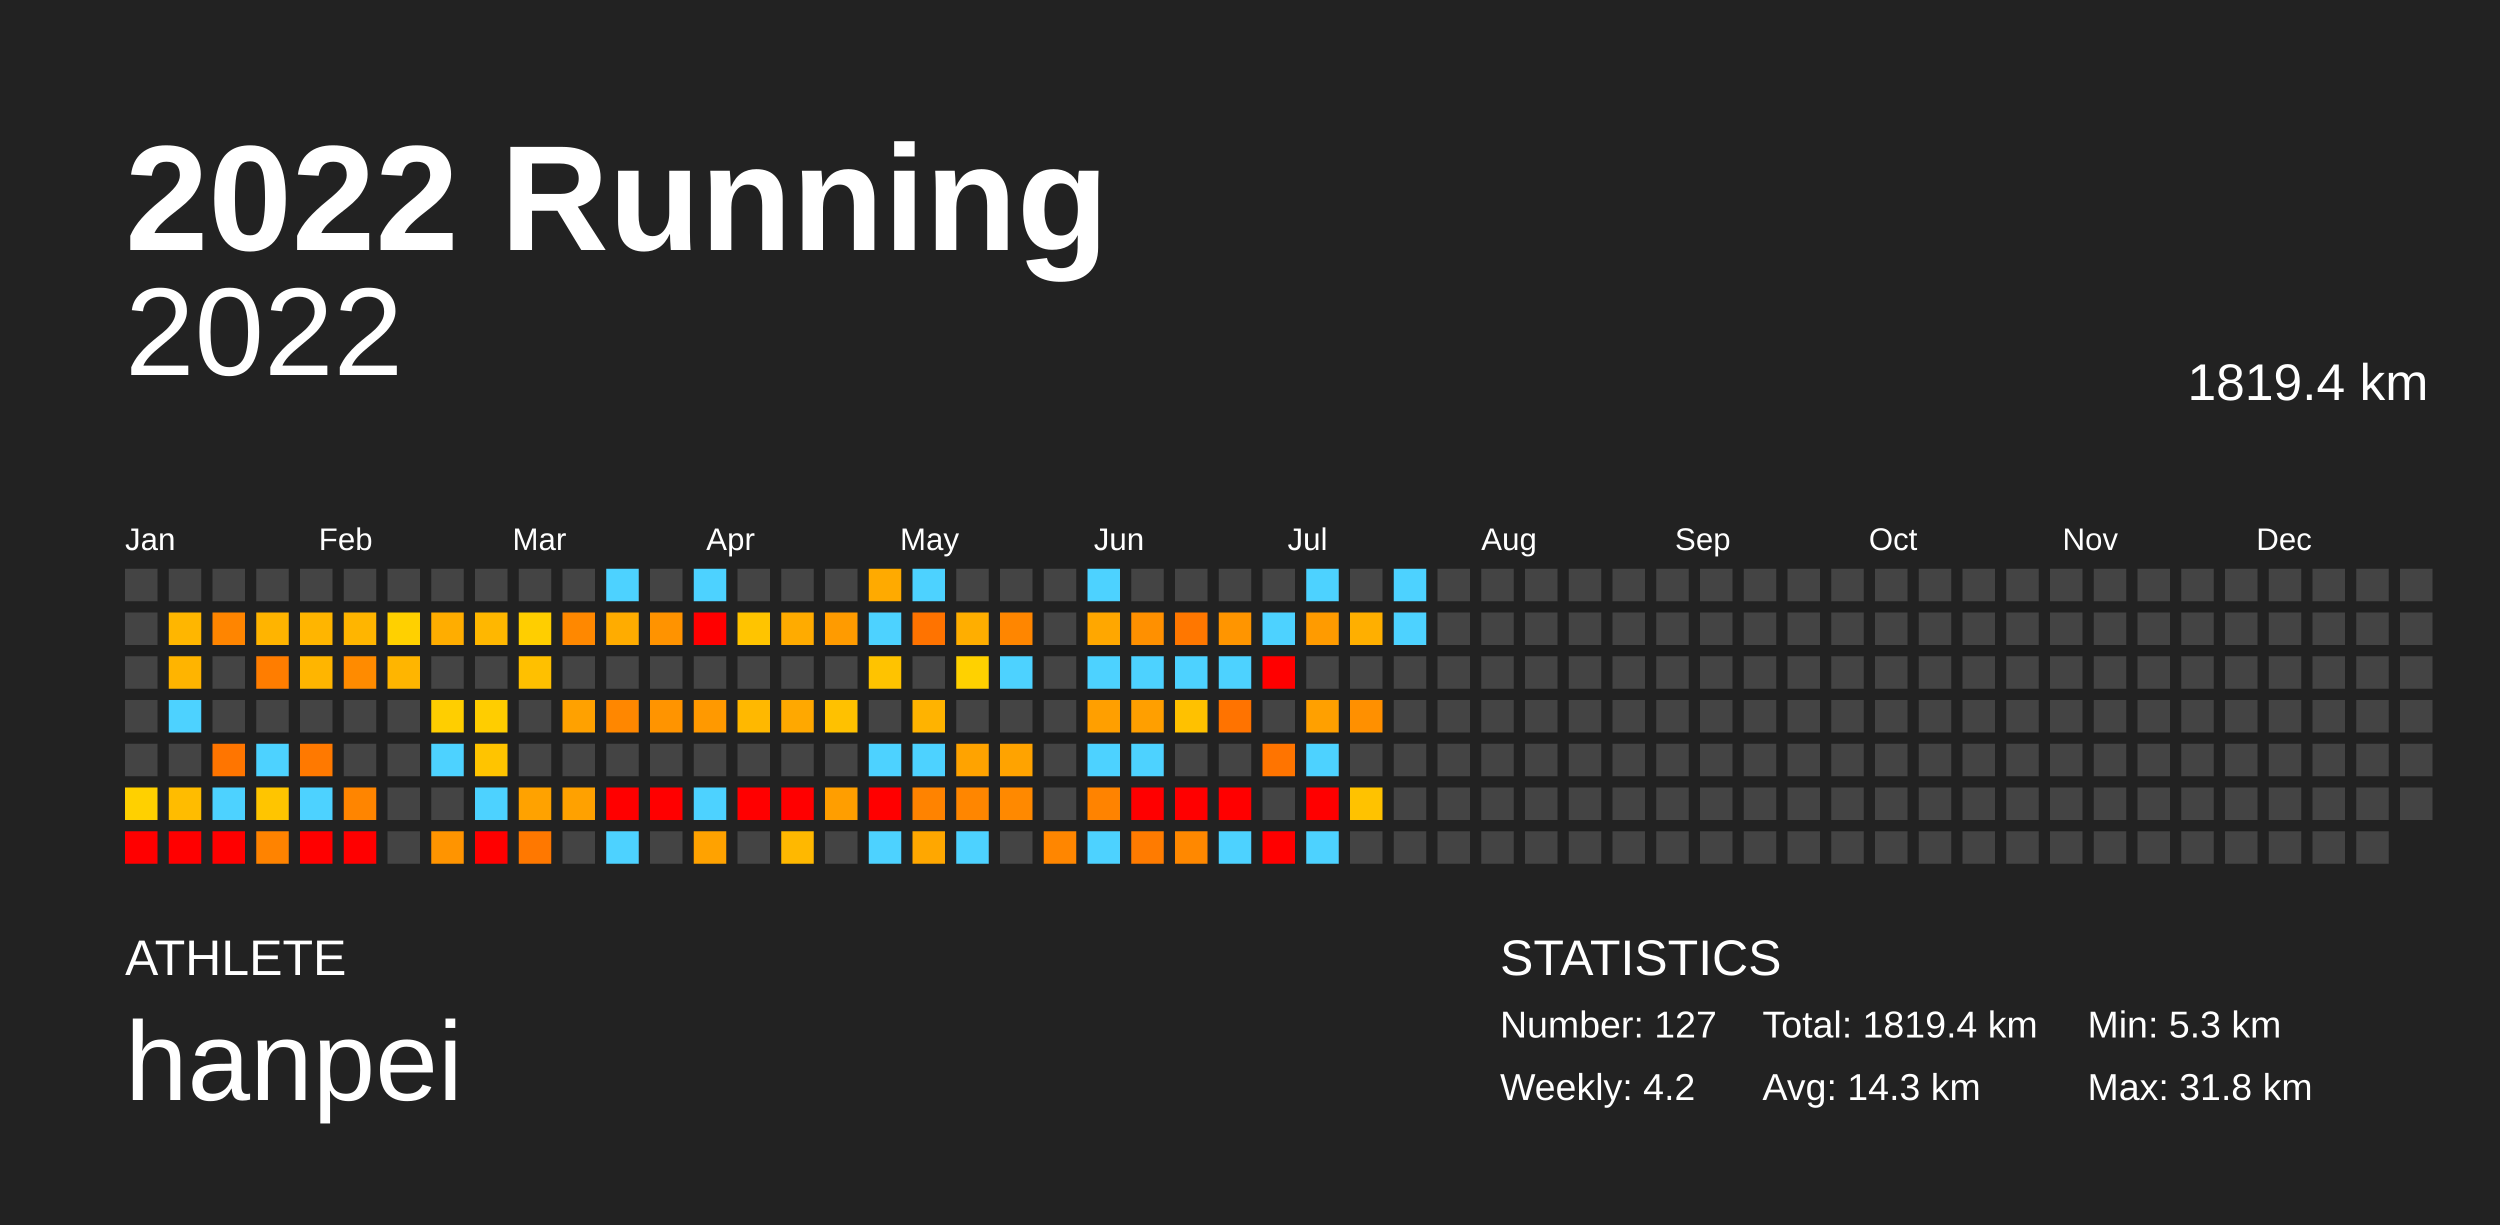
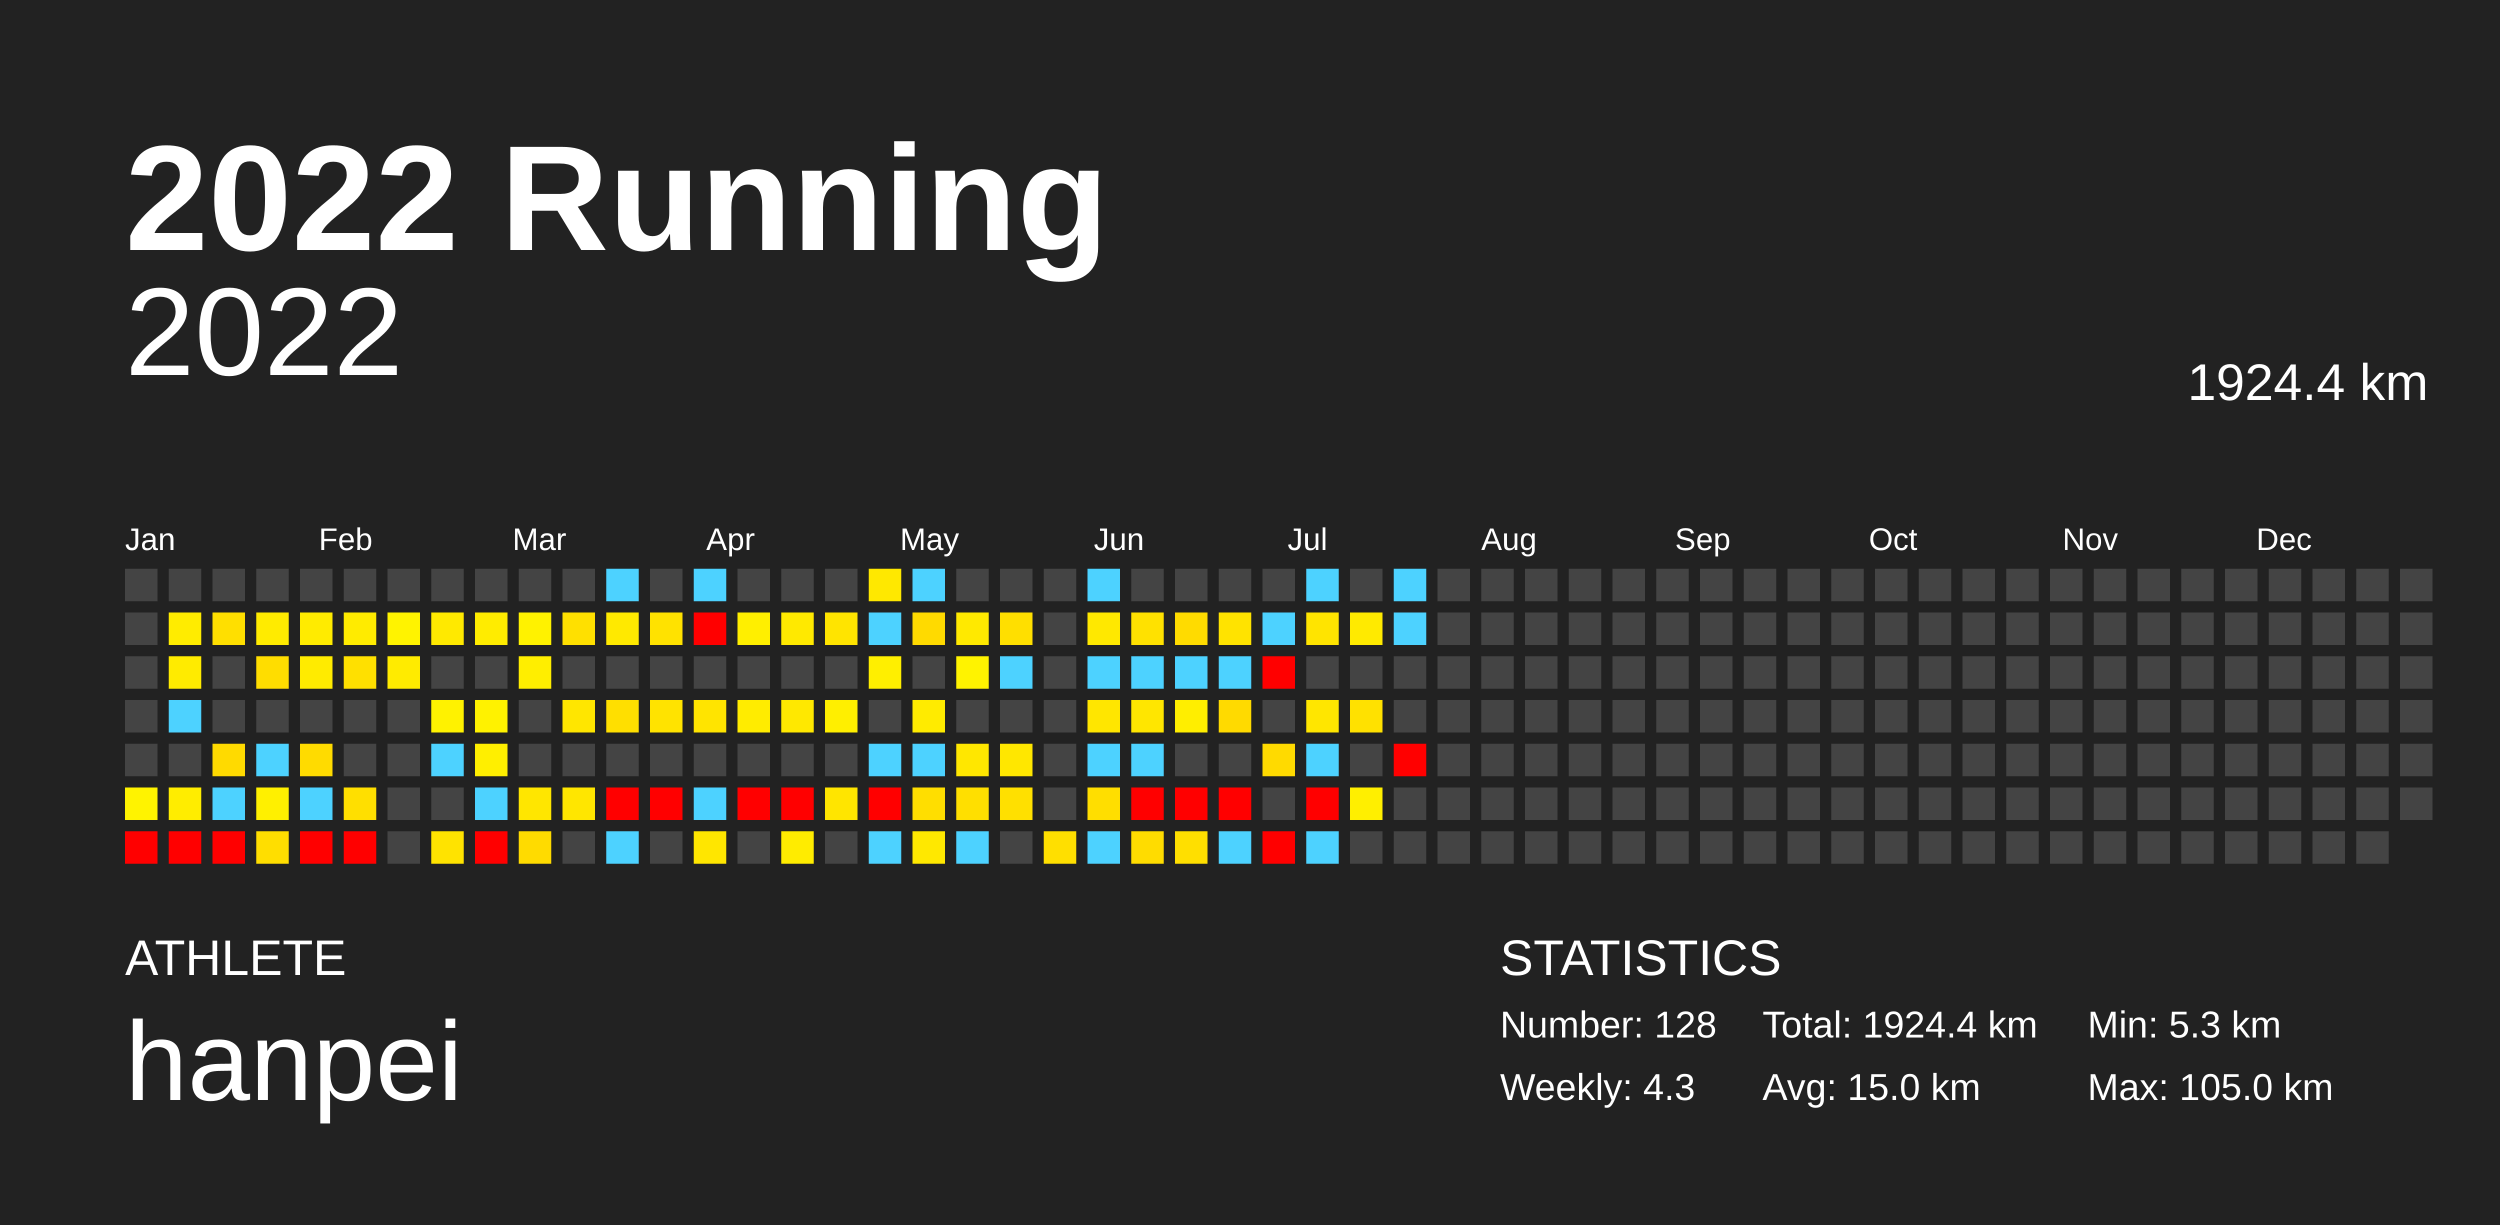
<svg xmlns="http://www.w3.org/2000/svg" baseProfile="full" height="98mm" version="1.1" viewBox="0,0,200,98" width="200mm">
  <defs />
  <rect fill="#222222" height="98" width="200" x="0" y="0" />
  <text fill="#FFFFFF" style="font-size:12px; font-family:Arial; font-weight:bold;" x="10" y="20">2022 Running</text>
  <text fill="#FFFFFF" style="font-size:4px; font-family:Arial" x="10" y="78">ATHLETE</text>
  <text fill="#FFFFFF" style="font-size:9px; font-family:Arial" x="10" y="88">hanpei</text>
  <text fill="#FFFFFF" style="font-size:4px; font-family:Arial" x="120" y="78">STATISTICS</text>
-   <text fill="#FFFFFF" style="font-size:3px; font-family:Arial" x="120" y="83">Number: 127</text>
-   <text fill="#FFFFFF" style="font-size:3px; font-family:Arial" x="120" y="88">Weekly: 4.2</text>
-   <text fill="#FFFFFF" style="font-size:3px; font-family:Arial" x="141" y="83">Total: 1819.4 km</text>
-   <text fill="#FFFFFF" style="font-size:3px; font-family:Arial" x="141" y="88">Avg: 14.3 km</text>
+   <text fill="#FFFFFF" style="font-size:3px; font-family:Arial" x="120" y="83">Number: 128</text>
+   <text fill="#FFFFFF" style="font-size:3px; font-family:Arial" x="120" y="88">Weekly: 4.3</text>
+   <text fill="#FFFFFF" style="font-size:3px; font-family:Arial" x="141" y="83">Total: 1924.4 km</text>
+   <text fill="#FFFFFF" style="font-size:3px; font-family:Arial" x="141" y="88">Avg: 15.0 km</text>
  <text fill="#FFFFFF" style="font-size:3px; font-family:Arial" x="167" y="83">Min: 5.3 km</text>
-   <text fill="#FFFFFF" style="font-size:3px; font-family:Arial" x="167" y="88">Max: 31.8 km</text>
+   <text fill="#FFFFFF" style="font-size:3px; font-family:Arial" x="167" y="88">Max: 105.0 km</text>
  <text alignment-baseline="hanging" fill="#FFFFFF" style="font-size:10.0px; font-family:Arial;" x="10" y="30">2022</text>
-   <text alignment-baseline="hanging" fill="#FFFFFF" style="font-size:4.125px; font-family:Arial;" x="175" y="32">1819.4 km</text>
+   <text alignment-baseline="hanging" fill="#FFFFFF" style="font-size:4.125px; font-family:Arial;" x="175" y="32">1924.4 km</text>
  <text fill="#FFFFFF" style="font-size:2.5px; font-family:Arial" x="10.0" y="44">Jan</text>
  <text fill="#FFFFFF" style="font-size:2.5px; font-family:Arial" x="25.5" y="44">Feb</text>
  <text fill="#FFFFFF" style="font-size:2.5px; font-family:Arial" x="41.0" y="44">Mar</text>
  <text fill="#FFFFFF" style="font-size:2.5px; font-family:Arial" x="56.5" y="44">Apr</text>
  <text fill="#FFFFFF" style="font-size:2.5px; font-family:Arial" x="72.0" y="44">May</text>
  <text fill="#FFFFFF" style="font-size:2.5px; font-family:Arial" x="87.5" y="44">Jun</text>
  <text fill="#FFFFFF" style="font-size:2.5px; font-family:Arial" x="103.0" y="44">Jul</text>
  <text fill="#FFFFFF" style="font-size:2.5px; font-family:Arial" x="118.5" y="44">Aug</text>
  <text fill="#FFFFFF" style="font-size:2.5px; font-family:Arial" x="134.0" y="44">Sep</text>
  <text fill="#FFFFFF" style="font-size:2.5px; font-family:Arial" x="149.5" y="44">Oct</text>
  <text fill="#FFFFFF" style="font-size:2.5px; font-family:Arial" x="165.0" y="44">Nov</text>
  <text fill="#FFFFFF" style="font-size:2.5px; font-family:Arial" x="180.5" y="44">Dec</text>
  <rect fill="#444444" height="2.6" width="2.6" x="10.0" y="45.5" />
  <rect fill="#444444" height="2.6" width="2.6" x="10.0" y="49.0" />
  <rect fill="#444444" height="2.6" width="2.6" x="10.0" y="52.5" />
  <rect fill="#444444" height="2.6" width="2.6" x="10.0" y="56.0" />
  <rect fill="#444444" height="2.6" width="2.6" x="10.0" y="59.5" />
-   <rect fill="#ffd000" height="2.6" width="2.6" x="10.0" y="63.0" />
+   <rect fill="#fff300" height="2.6" width="2.6" x="10.0" y="63.0" />
  <rect fill="red" height="2.6" width="2.6" x="10.0" y="66.5" />
  <rect fill="#444444" height="2.6" width="2.6" x="13.5" y="45.5" />
-   <rect fill="#ffb600" height="2.6" width="2.6" x="13.5" y="49.0" />
-   <rect fill="#ffb400" height="2.6" width="2.6" x="13.5" y="52.5" />
+   <rect fill="#ffec00" height="2.6" width="2.6" x="13.5" y="49.0" />
+   <rect fill="#ffeb00" height="2.6" width="2.6" x="13.5" y="52.5" />
  <rect fill="#4dd2ff" height="2.6" width="2.6" x="13.5" y="56.0" />
  <rect fill="#444444" height="2.6" width="2.6" x="13.5" y="59.5" />
-   <rect fill="#ffbc00" height="2.6" width="2.6" x="13.5" y="63.0" />
+   <rect fill="#ffed00" height="2.6" width="2.6" x="13.5" y="63.0" />
  <rect fill="red" height="2.6" width="2.6" x="13.5" y="66.5" />
  <rect fill="#444444" height="2.6" width="2.6" x="17.0" y="45.5" />
-   <rect fill="#ff8500" height="2.6" width="2.6" x="17.0" y="49.0" />
+   <rect fill="#ffdf00" height="2.6" width="2.6" x="17.0" y="49.0" />
  <rect fill="#444444" height="2.6" width="2.6" x="17.0" y="52.5" />
  <rect fill="#444444" height="2.6" width="2.6" x="17.0" y="56.0" />
-   <rect fill="#ff7500" height="2.6" width="2.6" x="17.0" y="59.5" />
+   <rect fill="#ffda00" height="2.6" width="2.6" x="17.0" y="59.5" />
  <rect fill="#4dd2ff" height="2.6" width="2.6" x="17.0" y="63.0" />
  <rect fill="red" height="2.6" width="2.6" x="17.0" y="66.5" />
  <rect fill="#444444" height="2.6" width="2.6" x="20.5" y="45.5" />
-   <rect fill="#ffb400" height="2.6" width="2.6" x="20.5" y="49.0" />
-   <rect fill="#ff7d00" height="2.6" width="2.6" x="20.5" y="52.5" />
+   <rect fill="#ffeb00" height="2.6" width="2.6" x="20.5" y="49.0" />
+   <rect fill="#ffdd00" height="2.6" width="2.6" x="20.5" y="52.5" />
  <rect fill="#444444" height="2.6" width="2.6" x="20.5" y="56.0" />
  <rect fill="#4dd2ff" height="2.6" width="2.6" x="20.5" y="59.5" />
-   <rect fill="#ffc500" height="2.6" width="2.6" x="20.5" y="63.0" />
-   <rect fill="#ff8300" height="2.6" width="2.6" x="20.5" y="66.5" />
+   <rect fill="#fff000" height="2.6" width="2.6" x="20.5" y="63.0" />
+   <rect fill="#ffde00" height="2.6" width="2.6" x="20.5" y="66.5" />
  <rect fill="#444444" height="2.6" width="2.6" x="24.0" y="45.5" />
-   <rect fill="#ffb500" height="2.6" width="2.6" x="24.0" y="49.0" />
-   <rect fill="#ffb500" height="2.6" width="2.6" x="24.0" y="52.5" />
+   <rect fill="#ffeb00" height="2.6" width="2.6" x="24.0" y="49.0" />
+   <rect fill="#ffeb00" height="2.6" width="2.6" x="24.0" y="52.5" />
  <rect fill="#444444" height="2.6" width="2.6" x="24.0" y="56.0" />
-   <rect fill="#ff7900" height="2.6" width="2.6" x="24.0" y="59.5" />
+   <rect fill="#ffdb00" height="2.6" width="2.6" x="24.0" y="59.5" />
  <rect fill="#4dd2ff" height="2.6" width="2.6" x="24.0" y="63.0" />
  <rect fill="red" height="2.6" width="2.6" x="24.0" y="66.5" />
  <rect fill="#444444" height="2.6" width="2.6" x="27.5" y="45.5" />
-   <rect fill="#ffb500" height="2.6" width="2.6" x="27.5" y="49.0" />
-   <rect fill="#ff8b00" height="2.6" width="2.6" x="27.5" y="52.5" />
+   <rect fill="#ffeb00" height="2.6" width="2.6" x="27.5" y="49.0" />
+   <rect fill="#ffe000" height="2.6" width="2.6" x="27.5" y="52.5" />
  <rect fill="#444444" height="2.6" width="2.6" x="27.5" y="56.0" />
  <rect fill="#444444" height="2.6" width="2.6" x="27.5" y="59.5" />
-   <rect fill="#ff8500" height="2.6" width="2.6" x="27.5" y="63.0" />
+   <rect fill="#ffdf00" height="2.6" width="2.6" x="27.5" y="63.0" />
  <rect fill="red" height="2.6" width="2.6" x="27.5" y="66.5" />
  <rect fill="#444444" height="2.6" width="2.6" x="31.0" y="45.5" />
-   <rect fill="#ffd000" height="2.6" width="2.6" x="31.0" y="49.0" />
-   <rect fill="#ffb500" height="2.6" width="2.6" x="31.0" y="52.5" />
+   <rect fill="#fff300" height="2.6" width="2.6" x="31.0" y="49.0" />
+   <rect fill="#ffeb00" height="2.6" width="2.6" x="31.0" y="52.5" />
  <rect fill="#444444" height="2.6" width="2.6" x="31.0" y="56.0" />
  <rect fill="#444444" height="2.6" width="2.6" x="31.0" y="59.5" />
  <rect fill="#444444" height="2.6" width="2.6" x="31.0" y="63.0" />
  <rect fill="#444444" height="2.6" width="2.6" x="31.0" y="66.5" />
  <rect fill="#444444" height="2.6" width="2.6" x="34.5" y="45.5" />
-   <rect fill="#ffad00" height="2.6" width="2.6" x="34.5" y="49.0" />
+   <rect fill="#ffe900" height="2.6" width="2.6" x="34.5" y="49.0" />
  <rect fill="#444444" height="2.6" width="2.6" x="34.5" y="52.5" />
-   <rect fill="#ffce00" height="2.6" width="2.6" x="34.5" y="56.0" />
+   <rect fill="#fff200" height="2.6" width="2.6" x="34.5" y="56.0" />
  <rect fill="#4dd2ff" height="2.6" width="2.6" x="34.5" y="59.5" />
  <rect fill="#444444" height="2.6" width="2.6" x="34.5" y="63.0" />
-   <rect fill="#ff9400" height="2.6" width="2.6" x="34.5" y="66.5" />
+   <rect fill="#ffe300" height="2.6" width="2.6" x="34.5" y="66.5" />
  <rect fill="#444444" height="2.6" width="2.6" x="38.0" y="45.5" />
-   <rect fill="#ffb700" height="2.6" width="2.6" x="38.0" y="49.0" />
+   <rect fill="#ffec00" height="2.6" width="2.6" x="38.0" y="49.0" />
  <rect fill="#444444" height="2.6" width="2.6" x="38.0" y="52.5" />
-   <rect fill="#ffcd00" height="2.6" width="2.6" x="38.0" y="56.0" />
-   <rect fill="#ffc400" height="2.6" width="2.6" x="38.0" y="59.5" />
+   <rect fill="#fff200" height="2.6" width="2.6" x="38.0" y="56.0" />
+   <rect fill="#ffef00" height="2.6" width="2.6" x="38.0" y="59.5" />
  <rect fill="#4dd2ff" height="2.6" width="2.6" x="38.0" y="63.0" />
  <rect fill="red" height="2.6" width="2.6" x="38.0" y="66.5" />
  <rect fill="#444444" height="2.6" width="2.6" x="41.5" y="45.5" />
-   <rect fill="#ffce00" height="2.6" width="2.6" x="41.5" y="49.0" />
-   <rect fill="#ffc000" height="2.6" width="2.6" x="41.5" y="52.5" />
+   <rect fill="#fff200" height="2.6" width="2.6" x="41.5" y="49.0" />
+   <rect fill="#ffee00" height="2.6" width="2.6" x="41.5" y="52.5" />
  <rect fill="#444444" height="2.6" width="2.6" x="41.5" y="56.0" />
  <rect fill="#444444" height="2.6" width="2.6" x="41.5" y="59.5" />
-   <rect fill="#ffa200" height="2.6" width="2.6" x="41.5" y="63.0" />
-   <rect fill="#ff7800" height="2.6" width="2.6" x="41.5" y="66.5" />
+   <rect fill="#ffe600" height="2.6" width="2.6" x="41.5" y="63.0" />
+   <rect fill="#ffdb00" height="2.6" width="2.6" x="41.5" y="66.5" />
  <rect fill="#444444" height="2.6" width="2.6" x="45.0" y="45.5" />
-   <rect fill="#ff8800" height="2.6" width="2.6" x="45.0" y="49.0" />
+   <rect fill="#ffe000" height="2.6" width="2.6" x="45.0" y="49.0" />
  <rect fill="#444444" height="2.6" width="2.6" x="45.0" y="52.5" />
-   <rect fill="#ffa100" height="2.6" width="2.6" x="45.0" y="56.0" />
+   <rect fill="#ffe600" height="2.6" width="2.6" x="45.0" y="56.0" />
  <rect fill="#444444" height="2.6" width="2.6" x="45.0" y="59.5" />
-   <rect fill="#ffa100" height="2.6" width="2.6" x="45.0" y="63.0" />
+   <rect fill="#ffe600" height="2.6" width="2.6" x="45.0" y="63.0" />
  <rect fill="#444444" height="2.6" width="2.6" x="45.0" y="66.5" />
  <rect fill="#4dd2ff" height="2.6" width="2.6" x="48.5" y="45.5" />
-   <rect fill="#ffac00" height="2.6" width="2.6" x="48.5" y="49.0" />
+   <rect fill="#ffe900" height="2.6" width="2.6" x="48.5" y="49.0" />
  <rect fill="#444444" height="2.6" width="2.6" x="48.5" y="52.5" />
-   <rect fill="#ff8700" height="2.6" width="2.6" x="48.5" y="56.0" />
+   <rect fill="#ffdf00" height="2.6" width="2.6" x="48.5" y="56.0" />
  <rect fill="#444444" height="2.6" width="2.6" x="48.5" y="59.5" />
  <rect fill="red" height="2.6" width="2.6" x="48.5" y="63.0" />
  <rect fill="#4dd2ff" height="2.6" width="2.6" x="48.5" y="66.5" />
  <rect fill="#444444" height="2.6" width="2.6" x="52.0" y="45.5" />
-   <rect fill="#ff9300" height="2.6" width="2.6" x="52.0" y="49.0" />
+   <rect fill="#ffe200" height="2.6" width="2.6" x="52.0" y="49.0" />
  <rect fill="#444444" height="2.6" width="2.6" x="52.0" y="52.5" />
-   <rect fill="#ff9400" height="2.6" width="2.6" x="52.0" y="56.0" />
+   <rect fill="#ffe300" height="2.6" width="2.6" x="52.0" y="56.0" />
  <rect fill="#444444" height="2.6" width="2.6" x="52.0" y="59.5" />
  <rect fill="red" height="2.6" width="2.6" x="52.0" y="63.0" />
  <rect fill="#444444" height="2.6" width="2.6" x="52.0" y="66.5" />
  <rect fill="#4dd2ff" height="2.6" width="2.6" x="55.5" y="45.5" />
  <rect fill="red" height="2.6" width="2.6" x="55.5" y="49.0" />
  <rect fill="#444444" height="2.6" width="2.6" x="55.5" y="52.5" />
-   <rect fill="#ff9900" height="2.6" width="2.6" x="55.5" y="56.0" />
+   <rect fill="#ffe400" height="2.6" width="2.6" x="55.5" y="56.0" />
  <rect fill="#444444" height="2.6" width="2.6" x="55.5" y="59.5" />
  <rect fill="#4dd2ff" height="2.6" width="2.6" x="55.5" y="63.0" />
-   <rect fill="#ffa200" height="2.6" width="2.6" x="55.5" y="66.5" />
+   <rect fill="#ffe600" height="2.6" width="2.6" x="55.5" y="66.5" />
  <rect fill="#444444" height="2.6" width="2.6" x="59.0" y="45.5" />
-   <rect fill="#ffc400" height="2.6" width="2.6" x="59.0" y="49.0" />
+   <rect fill="#ffef00" height="2.6" width="2.6" x="59.0" y="49.0" />
  <rect fill="#444444" height="2.6" width="2.6" x="59.0" y="52.5" />
-   <rect fill="#ffb800" height="2.6" width="2.6" x="59.0" y="56.0" />
+   <rect fill="#ffec00" height="2.6" width="2.6" x="59.0" y="56.0" />
  <rect fill="#444444" height="2.6" width="2.6" x="59.0" y="59.5" />
  <rect fill="red" height="2.6" width="2.6" x="59.0" y="63.0" />
  <rect fill="#444444" height="2.6" width="2.6" x="59.0" y="66.5" />
  <rect fill="#444444" height="2.6" width="2.6" x="62.5" y="45.5" />
-   <rect fill="#ffab00" height="2.6" width="2.6" x="62.5" y="49.0" />
+   <rect fill="#ffe900" height="2.6" width="2.6" x="62.5" y="49.0" />
  <rect fill="#444444" height="2.6" width="2.6" x="62.5" y="52.5" />
-   <rect fill="#ffa800" height="2.6" width="2.6" x="62.5" y="56.0" />
+   <rect fill="#ffe800" height="2.6" width="2.6" x="62.5" y="56.0" />
  <rect fill="#444444" height="2.6" width="2.6" x="62.5" y="59.5" />
  <rect fill="red" height="2.6" width="2.6" x="62.5" y="63.0" />
-   <rect fill="#ffb800" height="2.6" width="2.6" x="62.5" y="66.5" />
+   <rect fill="#ffec00" height="2.6" width="2.6" x="62.5" y="66.5" />
  <rect fill="#444444" height="2.6" width="2.6" x="66.0" y="45.5" />
-   <rect fill="#ff9b00" height="2.6" width="2.6" x="66.0" y="49.0" />
+   <rect fill="#ffe400" height="2.6" width="2.6" x="66.0" y="49.0" />
  <rect fill="#444444" height="2.6" width="2.6" x="66.0" y="52.5" />
-   <rect fill="#ffc100" height="2.6" width="2.6" x="66.0" y="56.0" />
+   <rect fill="#ffef00" height="2.6" width="2.6" x="66.0" y="56.0" />
  <rect fill="#444444" height="2.6" width="2.6" x="66.0" y="59.5" />
-   <rect fill="#ff9e00" height="2.6" width="2.6" x="66.0" y="63.0" />
+   <rect fill="#ffe500" height="2.6" width="2.6" x="66.0" y="63.0" />
  <rect fill="#444444" height="2.6" width="2.6" x="66.0" y="66.5" />
-   <rect fill="#ffaa00" height="2.6" width="2.6" x="69.5" y="45.5" />
+   <rect fill="#ffe800" height="2.6" width="2.6" x="69.5" y="45.5" />
  <rect fill="#4dd2ff" height="2.6" width="2.6" x="69.5" y="49.0" />
-   <rect fill="#ffc300" height="2.6" width="2.6" x="69.5" y="52.5" />
+   <rect fill="#ffef00" height="2.6" width="2.6" x="69.5" y="52.5" />
  <rect fill="#444444" height="2.6" width="2.6" x="69.5" y="56.0" />
  <rect fill="#4dd2ff" height="2.6" width="2.6" x="69.5" y="59.5" />
  <rect fill="red" height="2.6" width="2.6" x="69.5" y="63.0" />
  <rect fill="#4dd2ff" height="2.6" width="2.6" x="69.5" y="66.5" />
  <rect fill="#4dd2ff" height="2.6" width="2.6" x="73.0" y="45.5" />
-   <rect fill="#ff7300" height="2.6" width="2.6" x="73.0" y="49.0" />
+   <rect fill="#ffda00" height="2.6" width="2.6" x="73.0" y="49.0" />
  <rect fill="#444444" height="2.6" width="2.6" x="73.0" y="52.5" />
-   <rect fill="#ffb300" height="2.6" width="2.6" x="73.0" y="56.0" />
+   <rect fill="#ffeb00" height="2.6" width="2.6" x="73.0" y="56.0" />
  <rect fill="#4dd2ff" height="2.6" width="2.6" x="73.0" y="59.5" />
-   <rect fill="#ff8300" height="2.6" width="2.6" x="73.0" y="63.0" />
-   <rect fill="#ffa700" height="2.6" width="2.6" x="73.0" y="66.5" />
+   <rect fill="#ffde00" height="2.6" width="2.6" x="73.0" y="63.0" />
+   <rect fill="#ffe800" height="2.6" width="2.6" x="73.0" y="66.5" />
  <rect fill="#444444" height="2.6" width="2.6" x="76.5" y="45.5" />
-   <rect fill="#ffae00" height="2.6" width="2.6" x="76.5" y="49.0" />
-   <rect fill="#ffd100" height="2.6" width="2.6" x="76.5" y="52.5" />
+   <rect fill="#ffe900" height="2.6" width="2.6" x="76.5" y="49.0" />
+   <rect fill="#fff300" height="2.6" width="2.6" x="76.5" y="52.5" />
  <rect fill="#444444" height="2.6" width="2.6" x="76.5" y="56.0" />
-   <rect fill="#ffa300" height="2.6" width="2.6" x="76.5" y="59.5" />
-   <rect fill="#ff8600" height="2.6" width="2.6" x="76.5" y="63.0" />
+   <rect fill="#ffe700" height="2.6" width="2.6" x="76.5" y="59.5" />
+   <rect fill="#ffdf00" height="2.6" width="2.6" x="76.5" y="63.0" />
  <rect fill="#4dd2ff" height="2.6" width="2.6" x="76.5" y="66.5" />
  <rect fill="#444444" height="2.6" width="2.6" x="80.0" y="45.5" />
-   <rect fill="#ff8600" height="2.6" width="2.6" x="80.0" y="49.0" />
+   <rect fill="#ffdf00" height="2.6" width="2.6" x="80.0" y="49.0" />
  <rect fill="#4dd2ff" height="2.6" width="2.6" x="80.0" y="52.5" />
  <rect fill="#444444" height="2.6" width="2.6" x="80.0" y="56.0" />
-   <rect fill="#ffa300" height="2.6" width="2.6" x="80.0" y="59.5" />
-   <rect fill="#ff8900" height="2.6" width="2.6" x="80.0" y="63.0" />
+   <rect fill="#ffe700" height="2.6" width="2.6" x="80.0" y="59.5" />
+   <rect fill="#ffe000" height="2.6" width="2.6" x="80.0" y="63.0" />
  <rect fill="#444444" height="2.6" width="2.6" x="80.0" y="66.5" />
  <rect fill="#444444" height="2.6" width="2.6" x="83.5" y="45.5" />
  <rect fill="#444444" height="2.6" width="2.6" x="83.5" y="49.0" />
  <rect fill="#444444" height="2.6" width="2.6" x="83.5" y="52.5" />
  <rect fill="#444444" height="2.6" width="2.6" x="83.5" y="56.0" />
  <rect fill="#444444" height="2.6" width="2.6" x="83.5" y="59.5" />
  <rect fill="#444444" height="2.6" width="2.6" x="83.5" y="63.0" />
-   <rect fill="#ff8600" height="2.6" width="2.6" x="83.5" y="66.5" />
+   <rect fill="#ffdf00" height="2.6" width="2.6" x="83.5" y="66.5" />
  <rect fill="#4dd2ff" height="2.6" width="2.6" x="87.0" y="45.5" />
-   <rect fill="#ffa700" height="2.6" width="2.6" x="87.0" y="49.0" />
+   <rect fill="#ffe800" height="2.6" width="2.6" x="87.0" y="49.0" />
  <rect fill="#4dd2ff" height="2.6" width="2.6" x="87.0" y="52.5" />
-   <rect fill="#ff9f00" height="2.6" width="2.6" x="87.0" y="56.0" />
+   <rect fill="#ffe600" height="2.6" width="2.6" x="87.0" y="56.0" />
  <rect fill="#4dd2ff" height="2.6" width="2.6" x="87.0" y="59.5" />
-   <rect fill="#ff8300" height="2.6" width="2.6" x="87.0" y="63.0" />
+   <rect fill="#ffde00" height="2.6" width="2.6" x="87.0" y="63.0" />
  <rect fill="#4dd2ff" height="2.6" width="2.6" x="87.0" y="66.5" />
  <rect fill="#444444" height="2.6" width="2.6" x="90.5" y="45.5" />
-   <rect fill="#ff9000" height="2.6" width="2.6" x="90.5" y="49.0" />
+   <rect fill="#ffe100" height="2.6" width="2.6" x="90.5" y="49.0" />
  <rect fill="#4dd2ff" height="2.6" width="2.6" x="90.5" y="52.5" />
-   <rect fill="#ff9f00" height="2.6" width="2.6" x="90.5" y="56.0" />
+   <rect fill="#ffe600" height="2.6" width="2.6" x="90.5" y="56.0" />
  <rect fill="#4dd2ff" height="2.6" width="2.6" x="90.5" y="59.5" />
  <rect fill="red" height="2.6" width="2.6" x="90.5" y="63.0" />
-   <rect fill="#ff7b00" height="2.6" width="2.6" x="90.5" y="66.5" />
+   <rect fill="#ffdc00" height="2.6" width="2.6" x="90.5" y="66.5" />
  <rect fill="#444444" height="2.6" width="2.6" x="94.0" y="45.5" />
-   <rect fill="#ff7700" height="2.6" width="2.6" x="94.0" y="49.0" />
+   <rect fill="#ffdb00" height="2.6" width="2.6" x="94.0" y="49.0" />
  <rect fill="#4dd2ff" height="2.6" width="2.6" x="94.0" y="52.5" />
-   <rect fill="#ffc100" height="2.6" width="2.6" x="94.0" y="56.0" />
+   <rect fill="#ffee00" height="2.6" width="2.6" x="94.0" y="56.0" />
  <rect fill="#444444" height="2.6" width="2.6" x="94.0" y="59.5" />
  <rect fill="red" height="2.6" width="2.6" x="94.0" y="63.0" />
-   <rect fill="#ff8800" height="2.6" width="2.6" x="94.0" y="66.5" />
+   <rect fill="#ffdf00" height="2.6" width="2.6" x="94.0" y="66.5" />
  <rect fill="#444444" height="2.6" width="2.6" x="97.5" y="45.5" />
-   <rect fill="#ff9500" height="2.6" width="2.6" x="97.5" y="49.0" />
+   <rect fill="#ffe300" height="2.6" width="2.6" x="97.5" y="49.0" />
  <rect fill="#4dd2ff" height="2.6" width="2.6" x="97.5" y="52.5" />
-   <rect fill="#ff7300" height="2.6" width="2.6" x="97.5" y="56.0" />
+   <rect fill="#ffda00" height="2.6" width="2.6" x="97.5" y="56.0" />
  <rect fill="#444444" height="2.6" width="2.6" x="97.5" y="59.5" />
  <rect fill="red" height="2.6" width="2.6" x="97.5" y="63.0" />
  <rect fill="#4dd2ff" height="2.6" width="2.6" x="97.5" y="66.5" />
  <rect fill="#444444" height="2.6" width="2.6" x="101.0" y="45.5" />
  <rect fill="#4dd2ff" height="2.6" width="2.6" x="101.0" y="49.0" />
  <rect fill="red" height="2.6" width="2.6" x="101.0" y="52.5" />
  <rect fill="#444444" height="2.6" width="2.6" x="101.0" y="56.0" />
-   <rect fill="#ff7400" height="2.6" width="2.6" x="101.0" y="59.5" />
+   <rect fill="#ffda00" height="2.6" width="2.6" x="101.0" y="59.5" />
  <rect fill="#444444" height="2.6" width="2.6" x="101.0" y="63.0" />
  <rect fill="red" height="2.6" width="2.6" x="101.0" y="66.5" />
  <rect fill="#4dd2ff" height="2.6" width="2.6" x="104.5" y="45.5" />
-   <rect fill="#ff9b00" height="2.6" width="2.6" x="104.5" y="49.0" />
+   <rect fill="#ffe400" height="2.6" width="2.6" x="104.5" y="49.0" />
  <rect fill="#444444" height="2.6" width="2.6" x="104.5" y="52.5" />
-   <rect fill="#ffa000" height="2.6" width="2.6" x="104.5" y="56.0" />
+   <rect fill="#ffe600" height="2.6" width="2.6" x="104.5" y="56.0" />
  <rect fill="#4dd2ff" height="2.6" width="2.6" x="104.5" y="59.5" />
  <rect fill="red" height="2.6" width="2.6" x="104.5" y="63.0" />
  <rect fill="#4dd2ff" height="2.6" width="2.6" x="104.5" y="66.5" />
  <rect fill="#444444" height="2.6" width="2.6" x="108.0" y="45.5" />
-   <rect fill="#ffaf00" height="2.6" width="2.6" x="108.0" y="49.0" />
+   <rect fill="#ffea00" height="2.6" width="2.6" x="108.0" y="49.0" />
  <rect fill="#444444" height="2.6" width="2.6" x="108.0" y="52.5" />
-   <rect fill="#ff9000" height="2.6" width="2.6" x="108.0" y="56.0" />
+   <rect fill="#ffe100" height="2.6" width="2.6" x="108.0" y="56.0" />
  <rect fill="#444444" height="2.6" width="2.6" x="108.0" y="59.5" />
-   <rect fill="#ffc200" height="2.6" width="2.6" x="108.0" y="63.0" />
+   <rect fill="#ffef00" height="2.6" width="2.6" x="108.0" y="63.0" />
  <rect fill="#444444" height="2.6" width="2.6" x="108.0" y="66.5" />
  <rect fill="#4dd2ff" height="2.6" width="2.6" x="111.5" y="45.5" />
  <rect fill="#4dd2ff" height="2.6" width="2.6" x="111.5" y="49.0" />
  <rect fill="#444444" height="2.6" width="2.6" x="111.5" y="52.5" />
  <rect fill="#444444" height="2.6" width="2.6" x="111.5" y="56.0" />
-   <rect fill="#444444" height="2.6" width="2.6" x="111.5" y="59.5" />
+   <rect fill="red" height="2.6" width="2.6" x="111.5" y="59.5" />
  <rect fill="#444444" height="2.6" width="2.6" x="111.5" y="63.0" />
  <rect fill="#444444" height="2.6" width="2.6" x="111.5" y="66.5" />
  <rect fill="#444444" height="2.6" width="2.6" x="115.0" y="45.5" />
  <rect fill="#444444" height="2.6" width="2.6" x="115.0" y="49.0" />
  <rect fill="#444444" height="2.6" width="2.6" x="115.0" y="52.5" />
  <rect fill="#444444" height="2.6" width="2.6" x="115.0" y="56.0" />
  <rect fill="#444444" height="2.6" width="2.6" x="115.0" y="59.5" />
  <rect fill="#444444" height="2.6" width="2.6" x="115.0" y="63.0" />
  <rect fill="#444444" height="2.6" width="2.6" x="115.0" y="66.5" />
  <rect fill="#444444" height="2.6" width="2.6" x="118.5" y="45.5" />
  <rect fill="#444444" height="2.6" width="2.6" x="118.5" y="49.0" />
  <rect fill="#444444" height="2.6" width="2.6" x="118.5" y="52.5" />
  <rect fill="#444444" height="2.6" width="2.6" x="118.5" y="56.0" />
  <rect fill="#444444" height="2.6" width="2.6" x="118.5" y="59.5" />
  <rect fill="#444444" height="2.6" width="2.6" x="118.5" y="63.0" />
  <rect fill="#444444" height="2.6" width="2.6" x="118.5" y="66.5" />
  <rect fill="#444444" height="2.6" width="2.6" x="122.0" y="45.5" />
  <rect fill="#444444" height="2.6" width="2.6" x="122.0" y="49.0" />
  <rect fill="#444444" height="2.6" width="2.6" x="122.0" y="52.5" />
  <rect fill="#444444" height="2.6" width="2.6" x="122.0" y="56.0" />
  <rect fill="#444444" height="2.6" width="2.6" x="122.0" y="59.5" />
  <rect fill="#444444" height="2.6" width="2.6" x="122.0" y="63.0" />
  <rect fill="#444444" height="2.6" width="2.6" x="122.0" y="66.5" />
  <rect fill="#444444" height="2.6" width="2.6" x="125.5" y="45.5" />
  <rect fill="#444444" height="2.6" width="2.6" x="125.5" y="49.0" />
  <rect fill="#444444" height="2.6" width="2.6" x="125.5" y="52.5" />
  <rect fill="#444444" height="2.6" width="2.6" x="125.5" y="56.0" />
  <rect fill="#444444" height="2.6" width="2.6" x="125.5" y="59.5" />
  <rect fill="#444444" height="2.6" width="2.6" x="125.5" y="63.0" />
  <rect fill="#444444" height="2.6" width="2.6" x="125.5" y="66.5" />
  <rect fill="#444444" height="2.6" width="2.6" x="129.0" y="45.5" />
  <rect fill="#444444" height="2.6" width="2.6" x="129.0" y="49.0" />
  <rect fill="#444444" height="2.6" width="2.6" x="129.0" y="52.5" />
  <rect fill="#444444" height="2.6" width="2.6" x="129.0" y="56.0" />
  <rect fill="#444444" height="2.6" width="2.6" x="129.0" y="59.5" />
  <rect fill="#444444" height="2.6" width="2.6" x="129.0" y="63.0" />
  <rect fill="#444444" height="2.6" width="2.6" x="129.0" y="66.5" />
  <rect fill="#444444" height="2.6" width="2.6" x="132.5" y="45.5" />
  <rect fill="#444444" height="2.6" width="2.6" x="132.5" y="49.0" />
  <rect fill="#444444" height="2.6" width="2.6" x="132.5" y="52.5" />
  <rect fill="#444444" height="2.6" width="2.6" x="132.5" y="56.0" />
  <rect fill="#444444" height="2.6" width="2.6" x="132.5" y="59.5" />
  <rect fill="#444444" height="2.6" width="2.6" x="132.5" y="63.0" />
  <rect fill="#444444" height="2.6" width="2.6" x="132.5" y="66.5" />
  <rect fill="#444444" height="2.6" width="2.6" x="136.0" y="45.5" />
  <rect fill="#444444" height="2.6" width="2.6" x="136.0" y="49.0" />
  <rect fill="#444444" height="2.6" width="2.6" x="136.0" y="52.5" />
  <rect fill="#444444" height="2.6" width="2.6" x="136.0" y="56.0" />
  <rect fill="#444444" height="2.6" width="2.6" x="136.0" y="59.5" />
  <rect fill="#444444" height="2.6" width="2.6" x="136.0" y="63.0" />
  <rect fill="#444444" height="2.6" width="2.6" x="136.0" y="66.5" />
  <rect fill="#444444" height="2.6" width="2.6" x="139.5" y="45.5" />
  <rect fill="#444444" height="2.6" width="2.6" x="139.5" y="49.0" />
  <rect fill="#444444" height="2.6" width="2.6" x="139.5" y="52.5" />
  <rect fill="#444444" height="2.6" width="2.6" x="139.5" y="56.0" />
  <rect fill="#444444" height="2.6" width="2.6" x="139.5" y="59.5" />
  <rect fill="#444444" height="2.6" width="2.6" x="139.5" y="63.0" />
  <rect fill="#444444" height="2.6" width="2.6" x="139.5" y="66.5" />
  <rect fill="#444444" height="2.6" width="2.6" x="143.0" y="45.5" />
  <rect fill="#444444" height="2.6" width="2.6" x="143.0" y="49.0" />
  <rect fill="#444444" height="2.6" width="2.6" x="143.0" y="52.5" />
  <rect fill="#444444" height="2.6" width="2.6" x="143.0" y="56.0" />
  <rect fill="#444444" height="2.6" width="2.6" x="143.0" y="59.5" />
  <rect fill="#444444" height="2.6" width="2.6" x="143.0" y="63.0" />
  <rect fill="#444444" height="2.6" width="2.6" x="143.0" y="66.5" />
  <rect fill="#444444" height="2.6" width="2.6" x="146.5" y="45.5" />
  <rect fill="#444444" height="2.6" width="2.6" x="146.5" y="49.0" />
  <rect fill="#444444" height="2.6" width="2.6" x="146.5" y="52.5" />
  <rect fill="#444444" height="2.6" width="2.6" x="146.5" y="56.0" />
  <rect fill="#444444" height="2.6" width="2.6" x="146.5" y="59.5" />
  <rect fill="#444444" height="2.6" width="2.6" x="146.5" y="63.0" />
  <rect fill="#444444" height="2.6" width="2.6" x="146.5" y="66.5" />
  <rect fill="#444444" height="2.6" width="2.6" x="150.0" y="45.5" />
  <rect fill="#444444" height="2.6" width="2.6" x="150.0" y="49.0" />
  <rect fill="#444444" height="2.6" width="2.6" x="150.0" y="52.5" />
  <rect fill="#444444" height="2.6" width="2.6" x="150.0" y="56.0" />
  <rect fill="#444444" height="2.6" width="2.6" x="150.0" y="59.5" />
  <rect fill="#444444" height="2.6" width="2.6" x="150.0" y="63.0" />
  <rect fill="#444444" height="2.6" width="2.6" x="150.0" y="66.5" />
  <rect fill="#444444" height="2.6" width="2.6" x="153.5" y="45.5" />
  <rect fill="#444444" height="2.6" width="2.6" x="153.5" y="49.0" />
  <rect fill="#444444" height="2.6" width="2.6" x="153.5" y="52.5" />
  <rect fill="#444444" height="2.6" width="2.6" x="153.5" y="56.0" />
  <rect fill="#444444" height="2.6" width="2.6" x="153.5" y="59.5" />
  <rect fill="#444444" height="2.6" width="2.6" x="153.5" y="63.0" />
  <rect fill="#444444" height="2.6" width="2.6" x="153.5" y="66.5" />
  <rect fill="#444444" height="2.6" width="2.6" x="157.0" y="45.5" />
  <rect fill="#444444" height="2.6" width="2.6" x="157.0" y="49.0" />
  <rect fill="#444444" height="2.6" width="2.6" x="157.0" y="52.5" />
  <rect fill="#444444" height="2.6" width="2.6" x="157.0" y="56.0" />
  <rect fill="#444444" height="2.6" width="2.6" x="157.0" y="59.5" />
  <rect fill="#444444" height="2.6" width="2.6" x="157.0" y="63.0" />
  <rect fill="#444444" height="2.6" width="2.6" x="157.0" y="66.5" />
  <rect fill="#444444" height="2.6" width="2.6" x="160.5" y="45.5" />
  <rect fill="#444444" height="2.6" width="2.6" x="160.5" y="49.0" />
  <rect fill="#444444" height="2.6" width="2.6" x="160.5" y="52.5" />
  <rect fill="#444444" height="2.6" width="2.6" x="160.5" y="56.0" />
  <rect fill="#444444" height="2.6" width="2.6" x="160.5" y="59.5" />
  <rect fill="#444444" height="2.6" width="2.6" x="160.5" y="63.0" />
  <rect fill="#444444" height="2.6" width="2.6" x="160.5" y="66.5" />
  <rect fill="#444444" height="2.6" width="2.6" x="164.0" y="45.5" />
  <rect fill="#444444" height="2.6" width="2.6" x="164.0" y="49.0" />
  <rect fill="#444444" height="2.6" width="2.6" x="164.0" y="52.5" />
  <rect fill="#444444" height="2.6" width="2.6" x="164.0" y="56.0" />
  <rect fill="#444444" height="2.6" width="2.6" x="164.0" y="59.5" />
  <rect fill="#444444" height="2.6" width="2.6" x="164.0" y="63.0" />
  <rect fill="#444444" height="2.6" width="2.6" x="164.0" y="66.5" />
  <rect fill="#444444" height="2.6" width="2.6" x="167.5" y="45.5" />
  <rect fill="#444444" height="2.6" width="2.6" x="167.5" y="49.0" />
  <rect fill="#444444" height="2.6" width="2.6" x="167.5" y="52.5" />
  <rect fill="#444444" height="2.6" width="2.6" x="167.5" y="56.0" />
  <rect fill="#444444" height="2.6" width="2.6" x="167.5" y="59.5" />
  <rect fill="#444444" height="2.6" width="2.6" x="167.5" y="63.0" />
  <rect fill="#444444" height="2.6" width="2.6" x="167.5" y="66.5" />
  <rect fill="#444444" height="2.6" width="2.6" x="171.0" y="45.5" />
  <rect fill="#444444" height="2.6" width="2.6" x="171.0" y="49.0" />
  <rect fill="#444444" height="2.6" width="2.6" x="171.0" y="52.5" />
  <rect fill="#444444" height="2.6" width="2.6" x="171.0" y="56.0" />
  <rect fill="#444444" height="2.6" width="2.6" x="171.0" y="59.5" />
  <rect fill="#444444" height="2.6" width="2.6" x="171.0" y="63.0" />
  <rect fill="#444444" height="2.6" width="2.6" x="171.0" y="66.5" />
  <rect fill="#444444" height="2.6" width="2.6" x="174.5" y="45.5" />
  <rect fill="#444444" height="2.6" width="2.6" x="174.5" y="49.0" />
  <rect fill="#444444" height="2.6" width="2.6" x="174.5" y="52.5" />
  <rect fill="#444444" height="2.6" width="2.6" x="174.5" y="56.0" />
  <rect fill="#444444" height="2.6" width="2.6" x="174.5" y="59.5" />
  <rect fill="#444444" height="2.6" width="2.6" x="174.5" y="63.0" />
  <rect fill="#444444" height="2.6" width="2.6" x="174.5" y="66.5" />
  <rect fill="#444444" height="2.6" width="2.6" x="178.0" y="45.5" />
  <rect fill="#444444" height="2.6" width="2.6" x="178.0" y="49.0" />
  <rect fill="#444444" height="2.6" width="2.6" x="178.0" y="52.5" />
  <rect fill="#444444" height="2.6" width="2.6" x="178.0" y="56.0" />
  <rect fill="#444444" height="2.6" width="2.6" x="178.0" y="59.5" />
  <rect fill="#444444" height="2.6" width="2.6" x="178.0" y="63.0" />
  <rect fill="#444444" height="2.6" width="2.6" x="178.0" y="66.5" />
  <rect fill="#444444" height="2.6" width="2.6" x="181.5" y="45.5" />
  <rect fill="#444444" height="2.6" width="2.6" x="181.5" y="49.0" />
  <rect fill="#444444" height="2.6" width="2.6" x="181.5" y="52.5" />
  <rect fill="#444444" height="2.6" width="2.6" x="181.5" y="56.0" />
  <rect fill="#444444" height="2.6" width="2.6" x="181.5" y="59.5" />
  <rect fill="#444444" height="2.6" width="2.6" x="181.5" y="63.0" />
  <rect fill="#444444" height="2.6" width="2.6" x="181.5" y="66.5" />
  <rect fill="#444444" height="2.6" width="2.6" x="185.0" y="45.5" />
  <rect fill="#444444" height="2.6" width="2.6" x="185.0" y="49.0" />
  <rect fill="#444444" height="2.6" width="2.6" x="185.0" y="52.5" />
  <rect fill="#444444" height="2.6" width="2.6" x="185.0" y="56.0" />
  <rect fill="#444444" height="2.6" width="2.6" x="185.0" y="59.5" />
  <rect fill="#444444" height="2.6" width="2.6" x="185.0" y="63.0" />
  <rect fill="#444444" height="2.6" width="2.6" x="185.0" y="66.5" />
  <rect fill="#444444" height="2.6" width="2.6" x="188.5" y="45.5" />
  <rect fill="#444444" height="2.6" width="2.6" x="188.5" y="49.0" />
  <rect fill="#444444" height="2.6" width="2.6" x="188.5" y="52.5" />
  <rect fill="#444444" height="2.6" width="2.6" x="188.5" y="56.0" />
  <rect fill="#444444" height="2.6" width="2.6" x="188.5" y="59.5" />
  <rect fill="#444444" height="2.6" width="2.6" x="188.5" y="63.0" />
  <rect fill="#444444" height="2.6" width="2.6" x="188.5" y="66.5" />
  <rect fill="#444444" height="2.6" width="2.6" x="192.0" y="45.5" />
  <rect fill="#444444" height="2.6" width="2.6" x="192.0" y="49.0" />
  <rect fill="#444444" height="2.6" width="2.6" x="192.0" y="52.5" />
  <rect fill="#444444" height="2.6" width="2.6" x="192.0" y="56.0" />
  <rect fill="#444444" height="2.6" width="2.6" x="192.0" y="59.5" />
  <rect fill="#444444" height="2.6" width="2.6" x="192.0" y="63.0" />
</svg>
